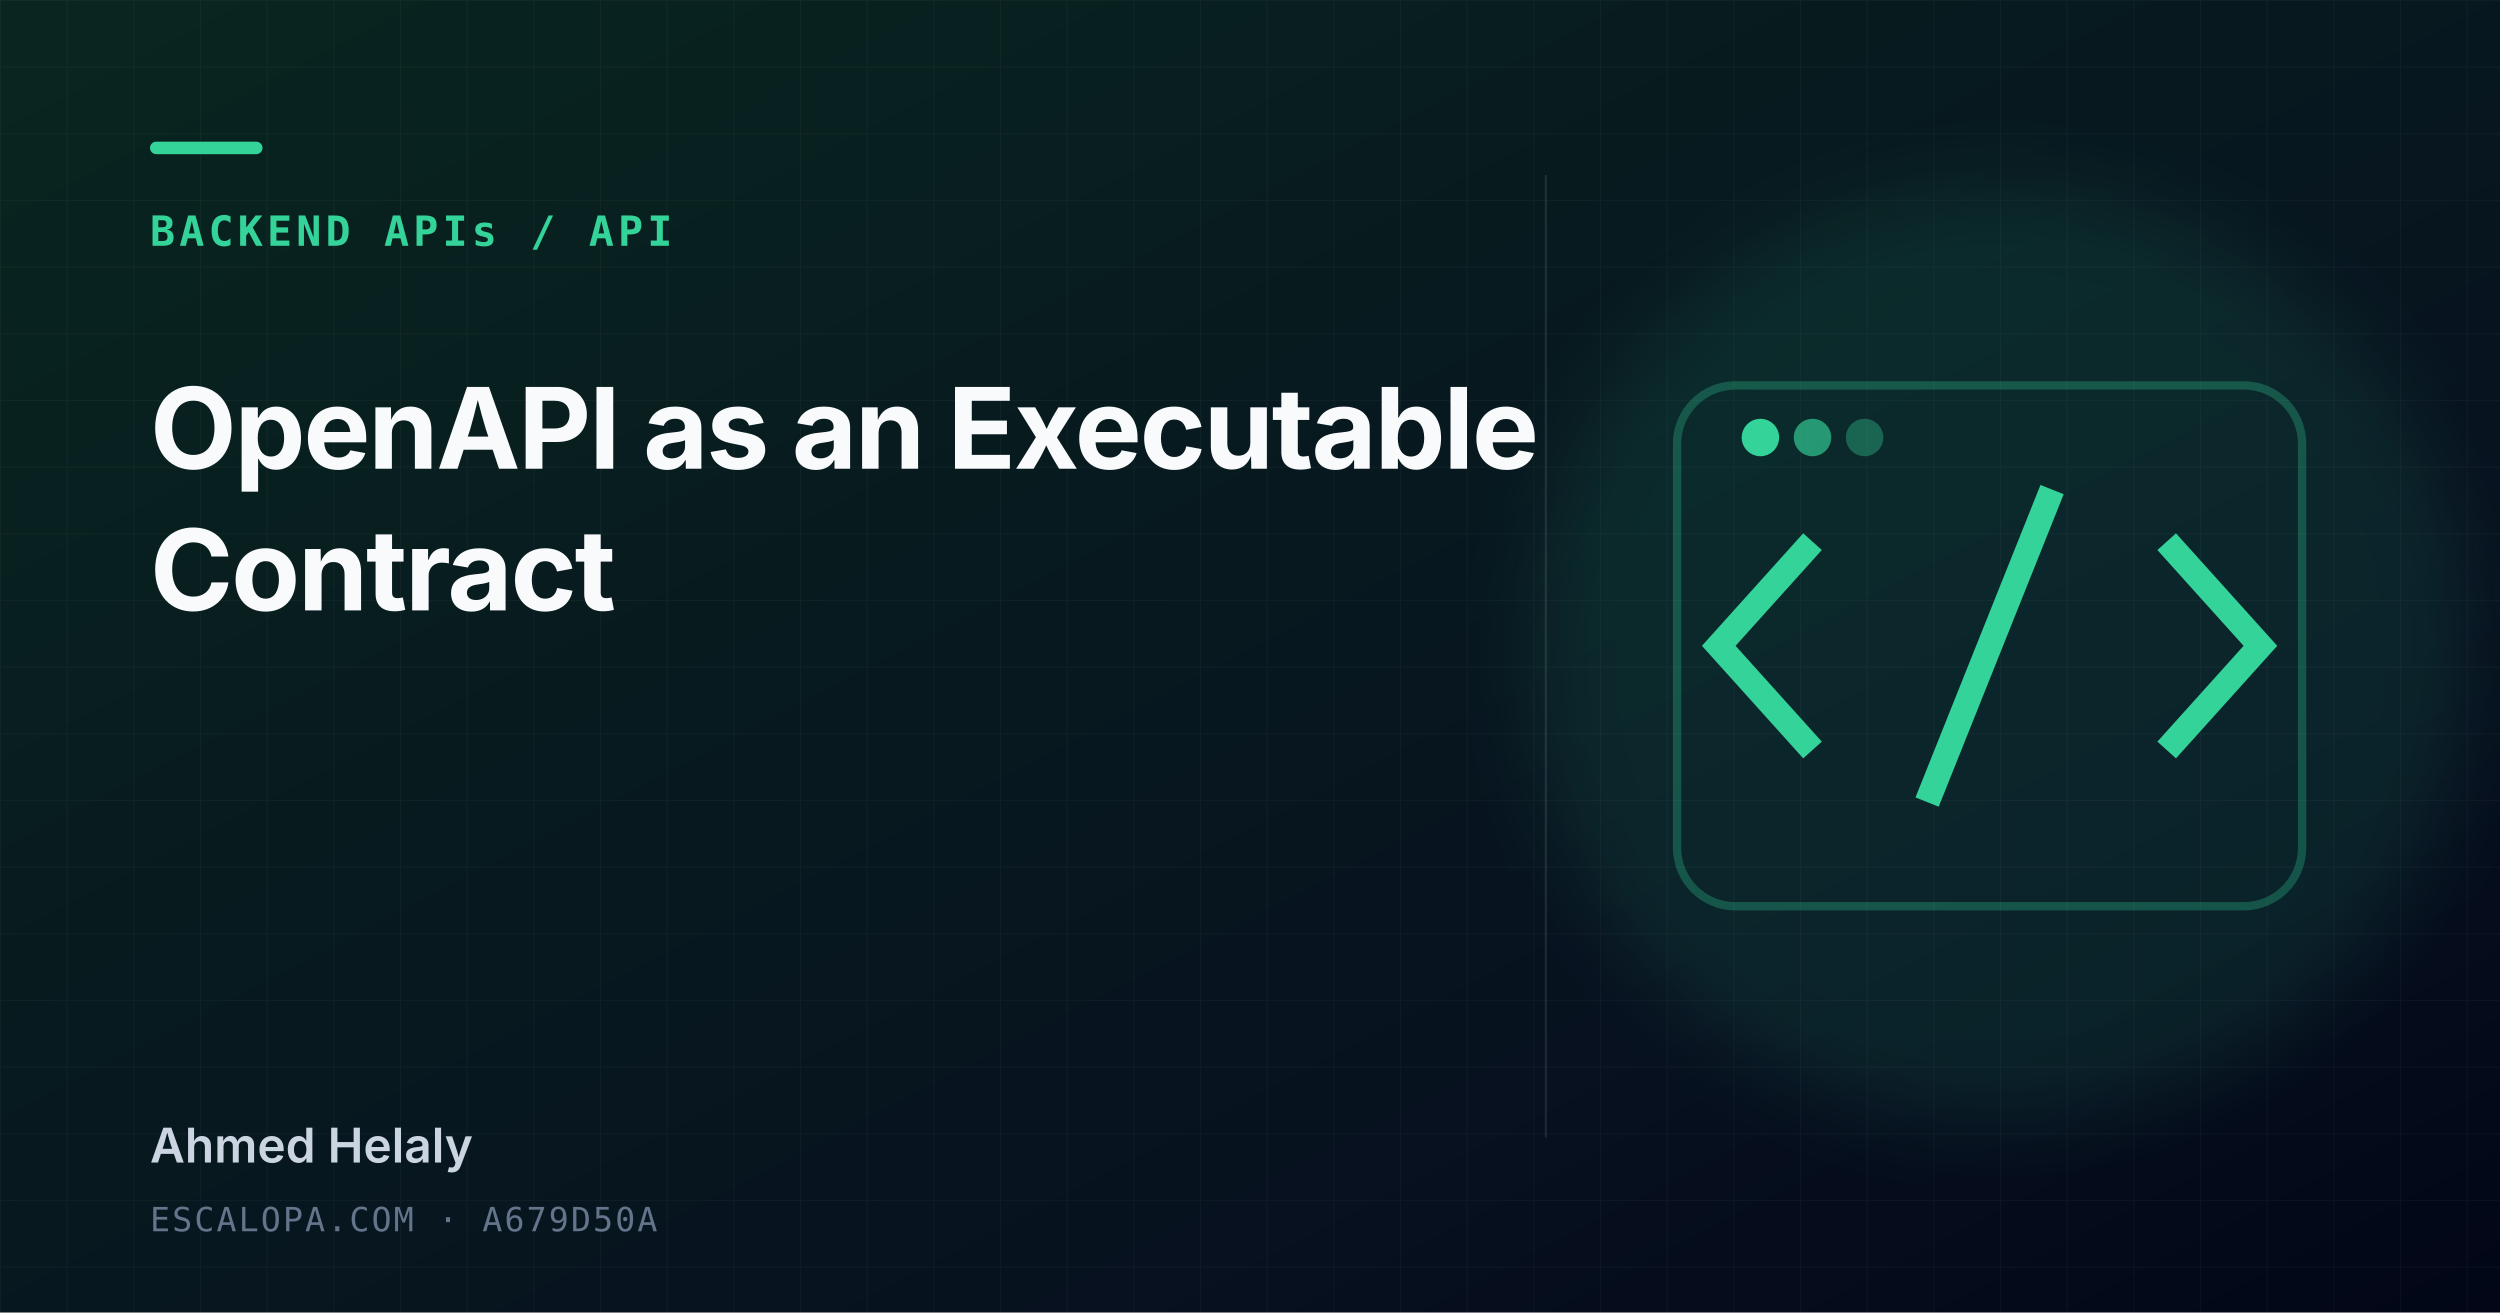
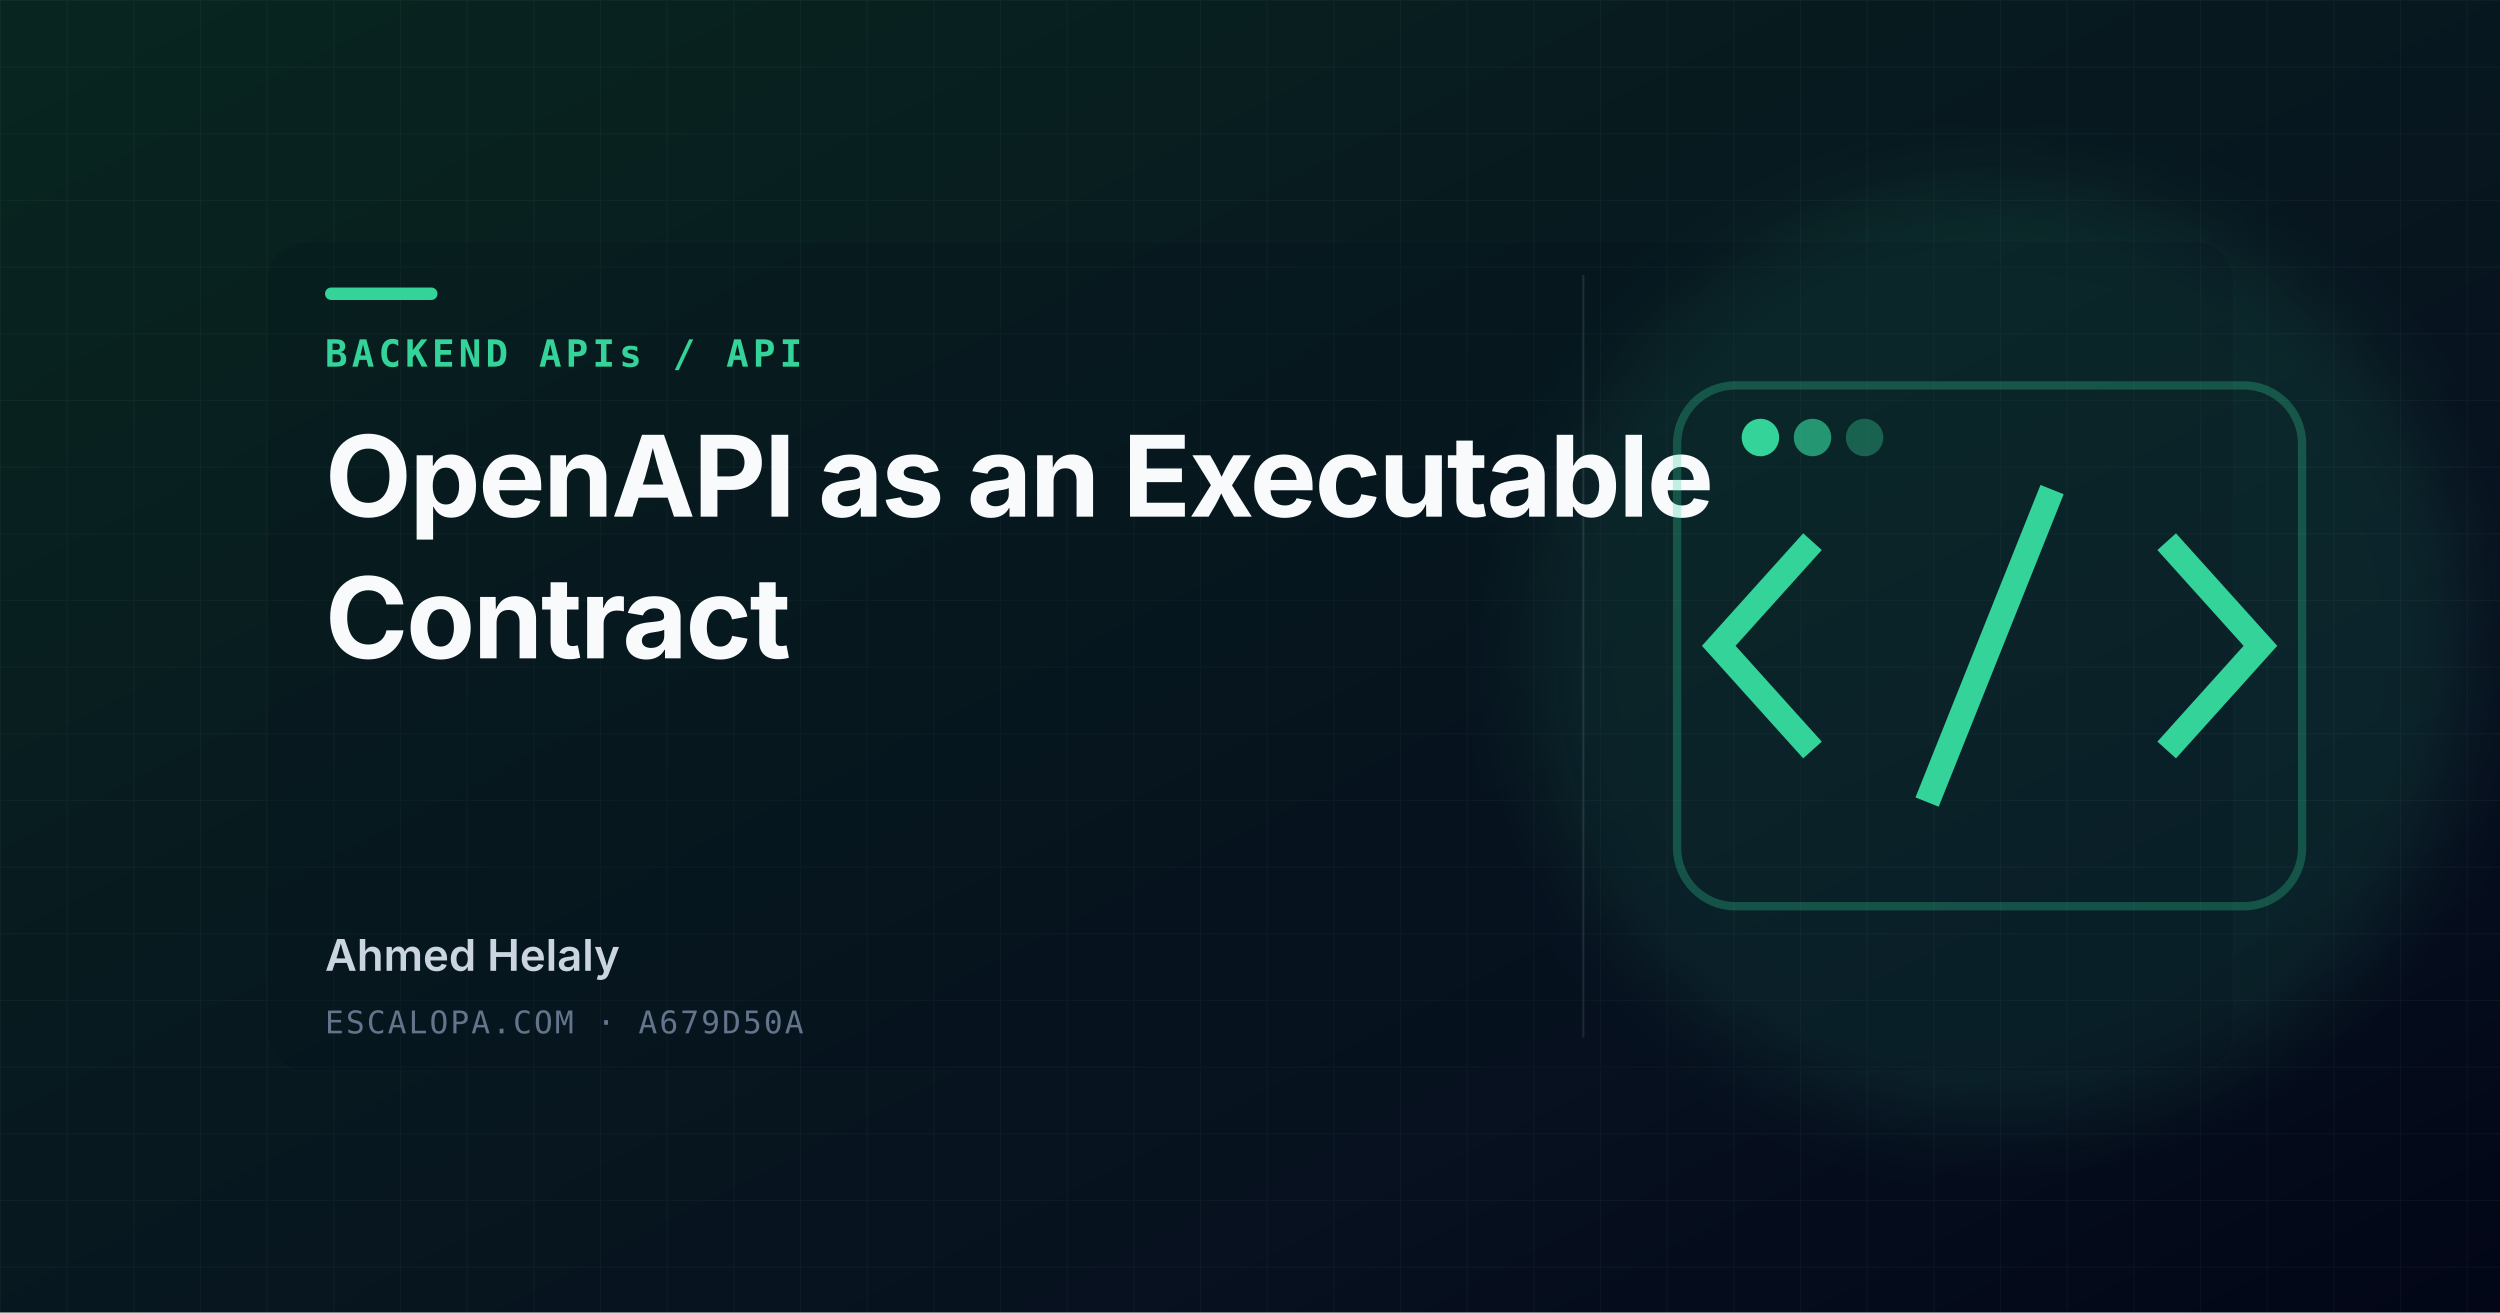
<svg xmlns="http://www.w3.org/2000/svg" width="1200" height="630" viewBox="0 0 1200 630" role="img" aria-label="OpenAPI as an Executable Contract">
  <defs>
    <linearGradient id="g" x1="0" y1="0" x2="1" y2="1">
      <stop stop-color="#08261f" />
      <stop offset=".72" stop-color="#07111f" />
      <stop offset="1" stop-color="#020617" />
    </linearGradient>
    <pattern id="grid" width="32" height="32" patternUnits="userSpaceOnUse">
      <path d="M32 0H0v32" fill="none" stroke="#fff" stroke-width="1" opacity=".035" />
    </pattern>
    <filter id="glow">
      <feGaussianBlur stdDeviation="18" />
    </filter>
  </defs>
  <rect width="1200" height="630" fill="url(#g)" />
  <rect width="1200" height="630" fill="url(#grid)" />
  <circle cx="960" cy="315" r="225" fill="#34d399" opacity=".10" filter="url(#glow)" />
-   <path d="M742 84v462" stroke="#fff" stroke-width="1" opacity=".1" />
-   <rect x="72" y="68" width="54" height="6" rx="3" fill="#34d399" />
-   <text x="72" y="118" fill="#34d399" font-family="ui-monospace,SFMono-Regular,monospace" font-size="20" font-weight="700" letter-spacing="2">BACKEND APIs / API</text>
-   <text x="72" y="225" fill="#f8fafc" font-family="Inter,Arial,sans-serif" font-size="54" font-weight="720" letter-spacing="-1">
-     <tspan x="72" dy="0">OpenAPI as an Executable</tspan>
-     <tspan x="72" dy="68">Contract</tspan>
+   <rect x="128" y="116" width="944" height="398" rx="18" fill="#020617" opacity=".13" stroke="#fff" stroke-width="1" stroke-opacity=".05" />
+   <path d="M760 132v366" stroke="#fff" stroke-width="1" opacity=".1" />
+   <rect x="156" y="138" width="54" height="6" rx="3" fill="#34d399" />
+   <text x="156" y="176" fill="#34d399" font-family="ui-monospace,SFMono-Regular,monospace" font-size="18" font-weight="700" letter-spacing="2">BACKEND APIs / API</text>
+   <text x="156" y="248" fill="#f8fafc" font-family="Inter,Arial,sans-serif" font-size="54" font-weight="720" letter-spacing="-1">
+     <tspan x="156" dy="0">OpenAPI as an Executable</tspan>
+     <tspan x="156" dy="68">Contract</tspan>
  </text>
  <g fill="none" stroke="#34d399" stroke-width="4">
    <rect x="805" y="185" width="300" height="250" rx="28" opacity=".28" />
    <path d="M870 260 825 310l45 50M1040 260l45 50-45 50M985 235l-60 150" stroke-width="12" />
    <circle cx="845" cy="210" r="7" fill="#34d399" />
    <circle cx="870" cy="210" r="7" fill="#34d399" opacity=".65" />
    <circle cx="895" cy="210" r="7" fill="#34d399" opacity=".35" />
  </g>
-   <text x="72" y="558" fill="#cbd5e1" font-family="Inter,Arial,sans-serif" font-size="23" font-weight="600">Ahmed Helaly</text>
-   <text x="72" y="591" fill="#64748b" font-family="ui-monospace,SFMono-Regular,monospace" font-size="16" letter-spacing="1">ESCALOPA.COM  ·  A679D50A</text>
+   <text x="156" y="466" fill="#cbd5e1" font-family="Inter,Arial,sans-serif" font-size="21" font-weight="600">Ahmed Helaly</text>
+   <text x="156" y="496" fill="#64748b" font-family="ui-monospace,SFMono-Regular,monospace" font-size="15" letter-spacing="1">ESCALOPA.COM  ·  A679D50A</text>
</svg>
